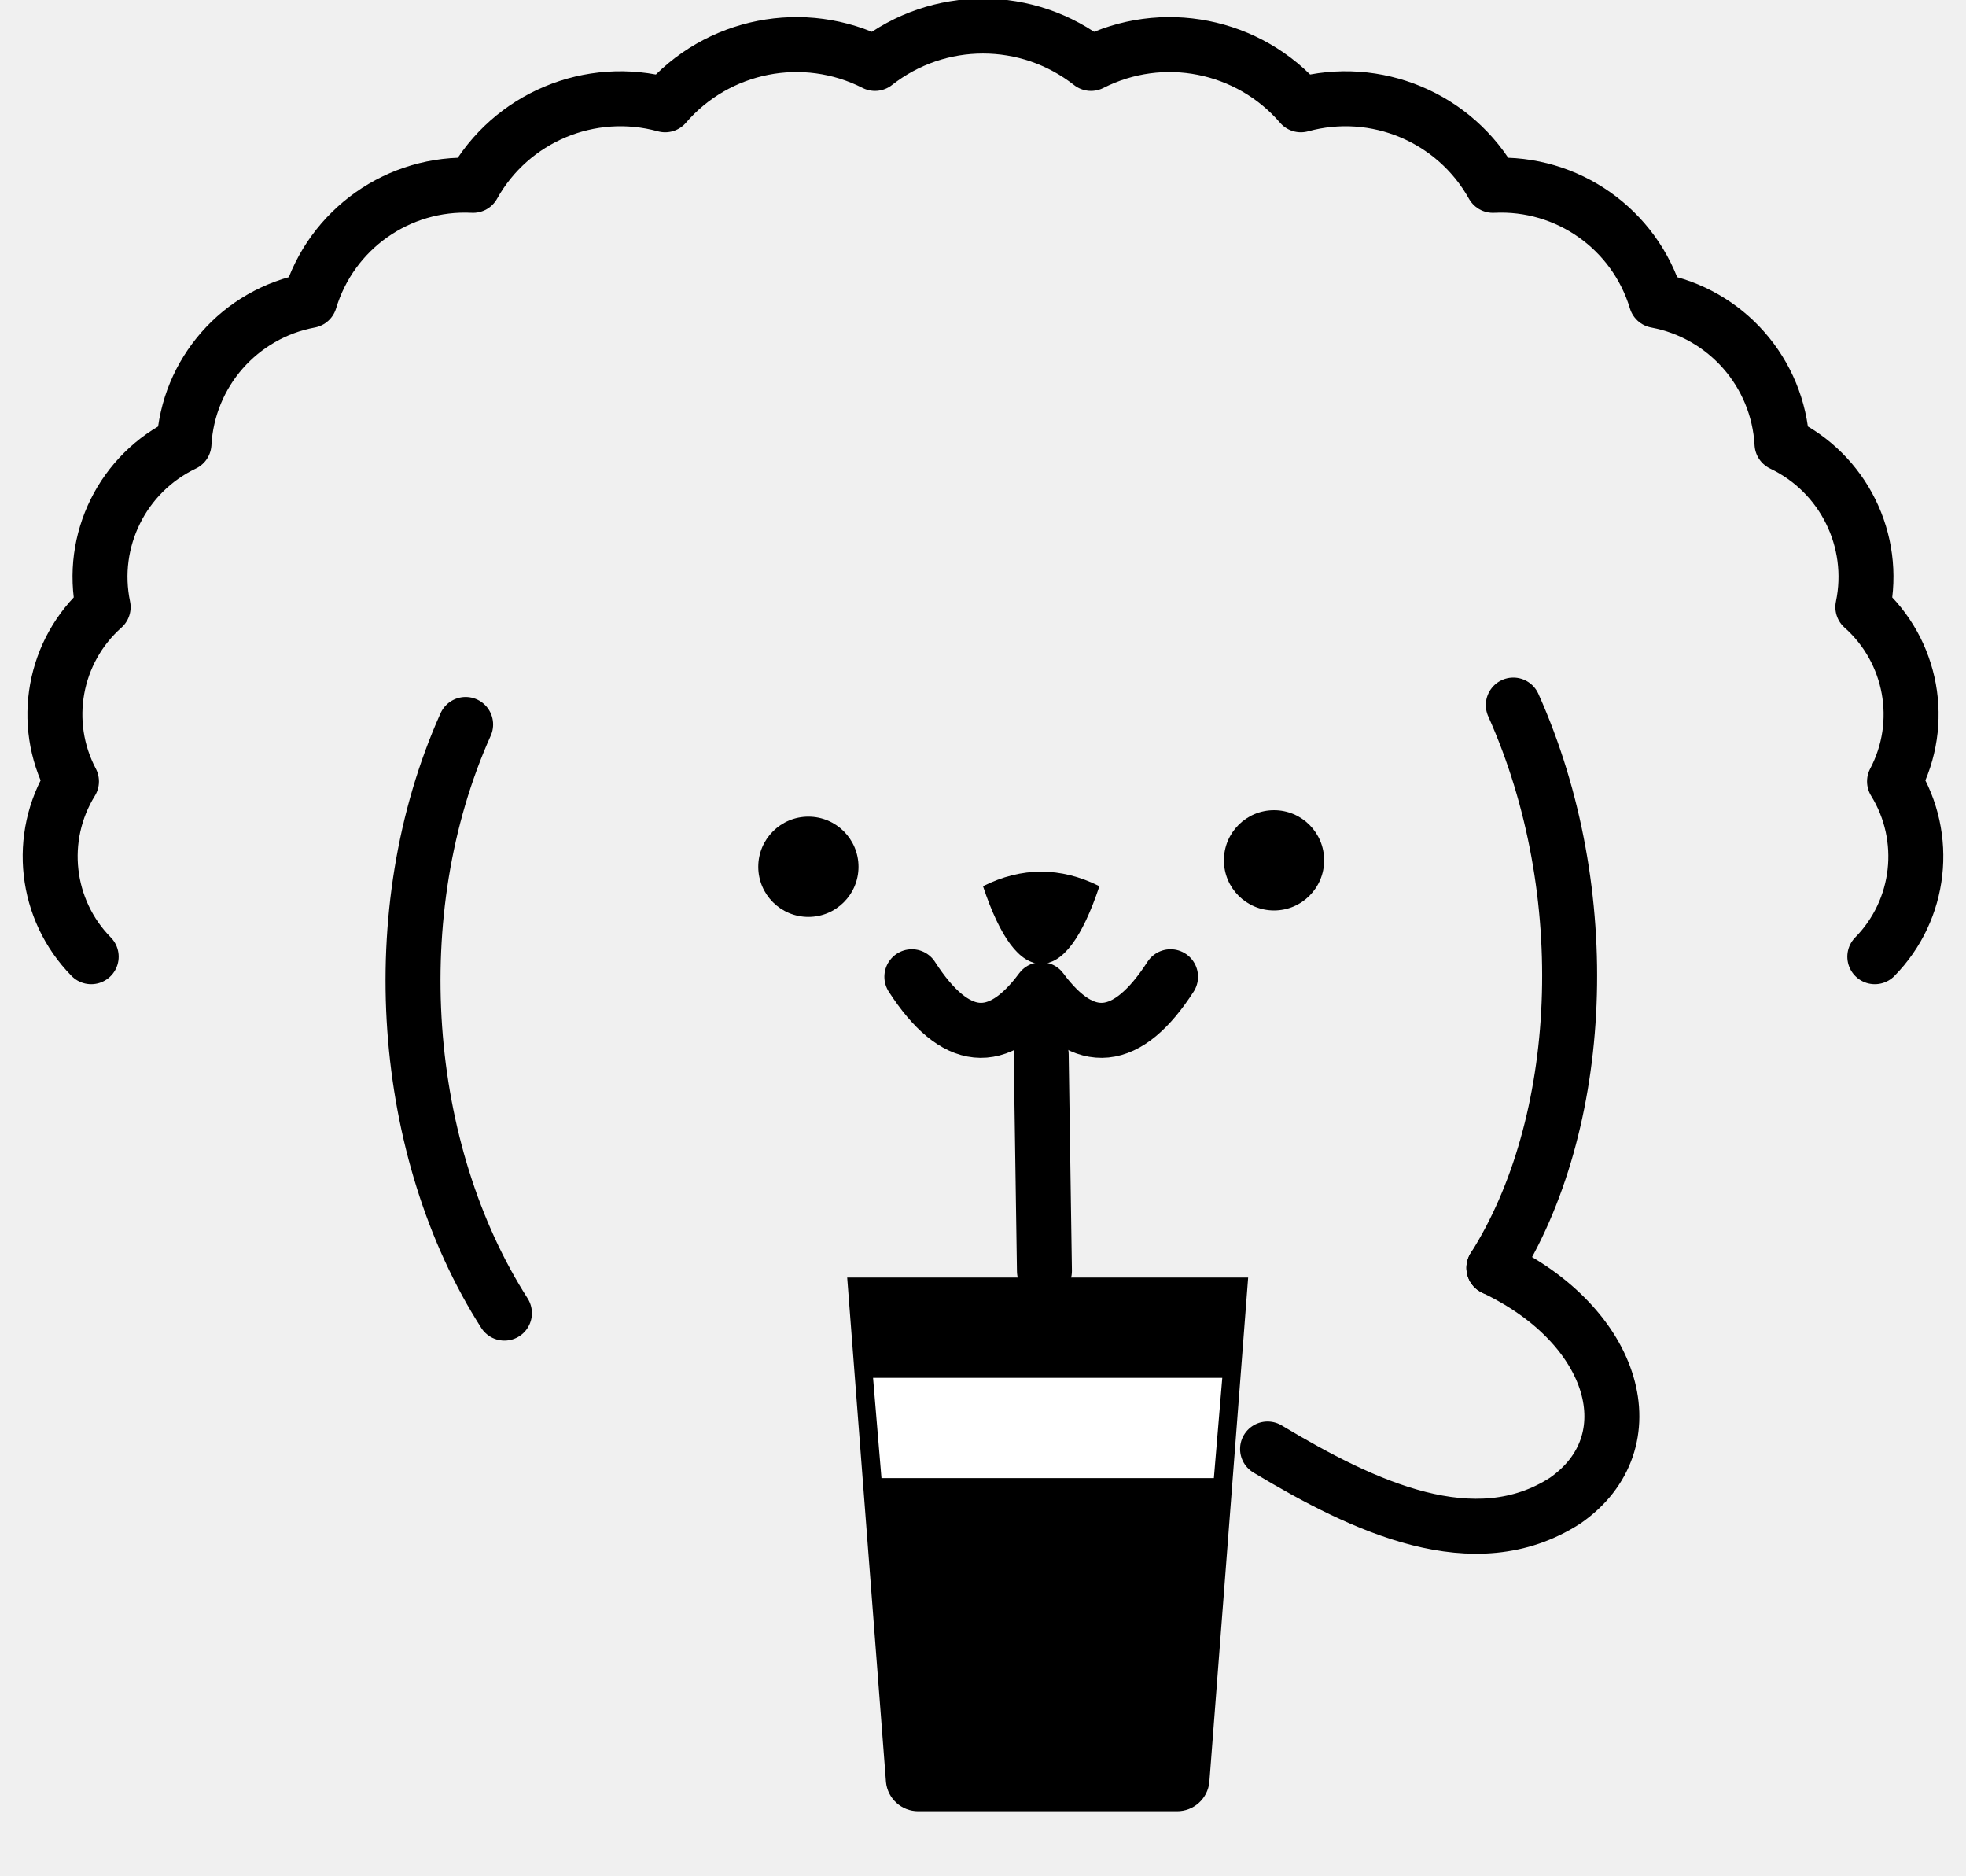
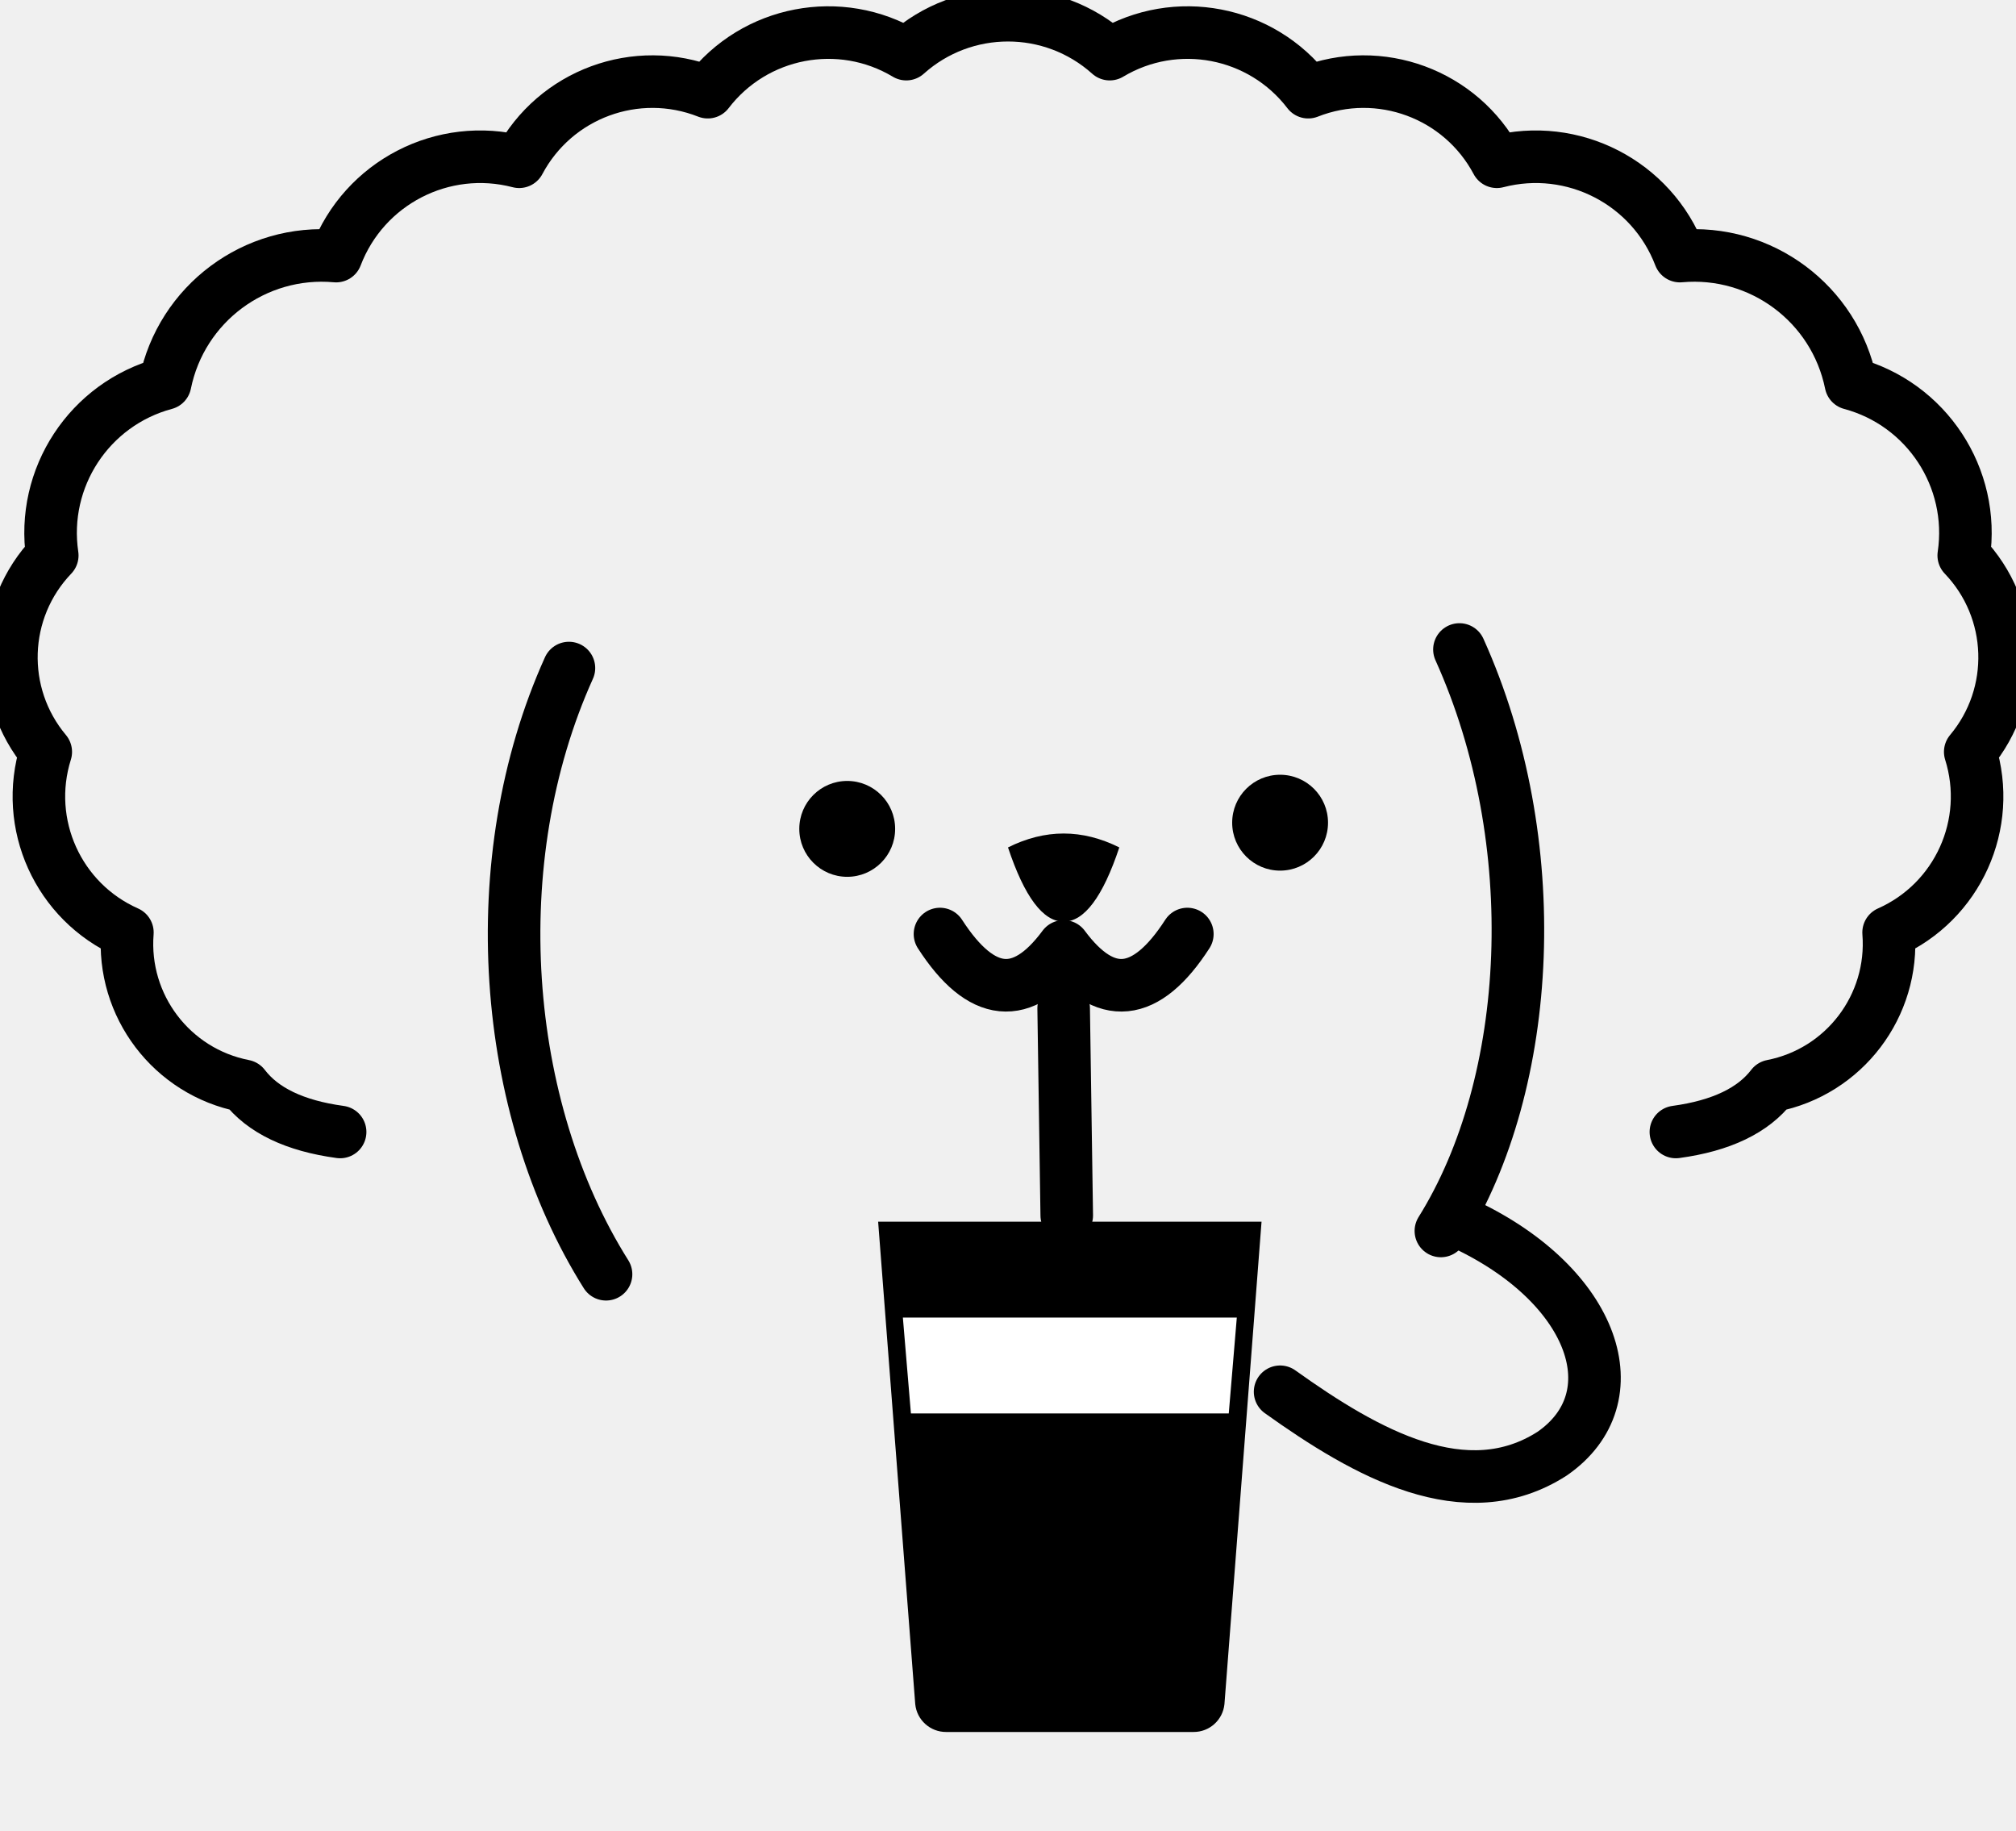
- <svg xmlns="http://www.w3.org/2000/svg" viewBox="168 150 608 580" role="img" aria-label="ssum coffee dog mark">
+ <svg xmlns="http://www.w3.org/2000/svg" viewBox="146 150 652 592" role="img" aria-label="ssum coffee dog mark">
  <g fill="none" stroke="currentColor" stroke-width="17" stroke-linecap="round" stroke-linejoin="round">
-     <path d="M 196.2 445.8 A 44.2 44.2 0 0 1 190.1 391.6 A 44.4 44.4 0 0 1 199.9 337.7 A 45.6 45.6 0 0 1 224.9 287.2 A 47.7 47.7 0 0 1 263.8 242.9 A 50.1 50.1 0 0 1 314.3 207.3 A 52.2 52.2 0 0 1 373.7 182.4 A 53.6 53.6 0 0 1 438.6 169.6 A 54.1 54.1 0 0 1 505.4 169.6 A 53.6 53.6 0 0 1 570.3 182.4 A 52.2 52.2 0 0 1 629.7 207.3 A 50.1 50.1 0 0 1 680.2 242.9 A 47.7 47.7 0 0 1 719.1 287.2 A 45.6 45.6 0 0 1 744.1 337.7 A 44.4 44.4 0 0 1 753.9 391.6 A 44.2 44.2 0 0 1 747.8 445.8" />
-     <path d="M312 374 C 286 432, 292 506, 324 556" />
-     <path d="M636 368 C 662 426, 658 498, 630 542" />
+     <path d="M 256 516 Q 234 513, 224.9 501.1 A 46.8 46.8 0 0 1 187.2 451.5 A 48.1 48.1 0 0 1 160.8 393.1 A 47.6 47.6 0 0 1 162.9 329.6 A 50.0 50.0 0 0 1 199.4 274.0 A 51.7 51.7 0 0 1 254.7 232.8 A 49.9 49.9 0 0 1 313.9 202.3 A 48.8 48.8 0 0 1 374.9 179.8 A 49.1 49.1 0 0 1 439.1 167.5 A 49.3 49.3 0 0 1 504.9 167.5 A 49.1 49.1 0 0 1 569.1 179.8 A 48.8 48.8 0 0 1 630.1 202.3 A 49.9 49.9 0 0 1 689.3 232.8 A 51.7 51.7 0 0 1 744.6 274.0 A 50.0 50.0 0 0 1 781.1 329.6 A 47.6 47.6 0 0 1 783.2 393.1 A 48.1 48.1 0 0 1 756.8 451.5 A 46.8 46.8 0 0 1 719.1 501.1 Q 710 513, 688 516" />
+     <path d="M330 366 C 302 428, 308 508, 342 562" />
+     <path d="M618 360 C 646 422, 642 500, 612 548" />
    <path d="M450 452 Q 470 483, 490 456 Q 510 483, 530 452" />
    <path d="M490 476 L 491 543" />
-     <path d="M630 542 C 668 560, 678 596, 652 614 C 624 632, 590 616, 560 598" />
+     <path d="M620 546 C 662 566, 674 602, 648 620 C 620 638, 588 620, 560 600" />
  </g>
  <g fill="currentColor">
-     <circle cx="418" cy="418" r="15.5" />
-     <circle cx="562" cy="416" r="15.5" />
+     <circle cx="420" cy="418" r="15.5" />
+     <circle cx="560" cy="416" r="15.5" />
    <path d="M472 424 Q 490 415, 508 424 Q 500 448, 490 448 Q 480 448, 472 424 Z" />
    <path d="M430 545 h124 l-12 156 a10 10 0 0 1 -10 9 h-80 a10 10 0 0 1 -10 -9 Z" />
  </g>
  <path d="M438 576 h108 l-2.6 31 h-102.8 Z" fill="#fff" />
</svg>
